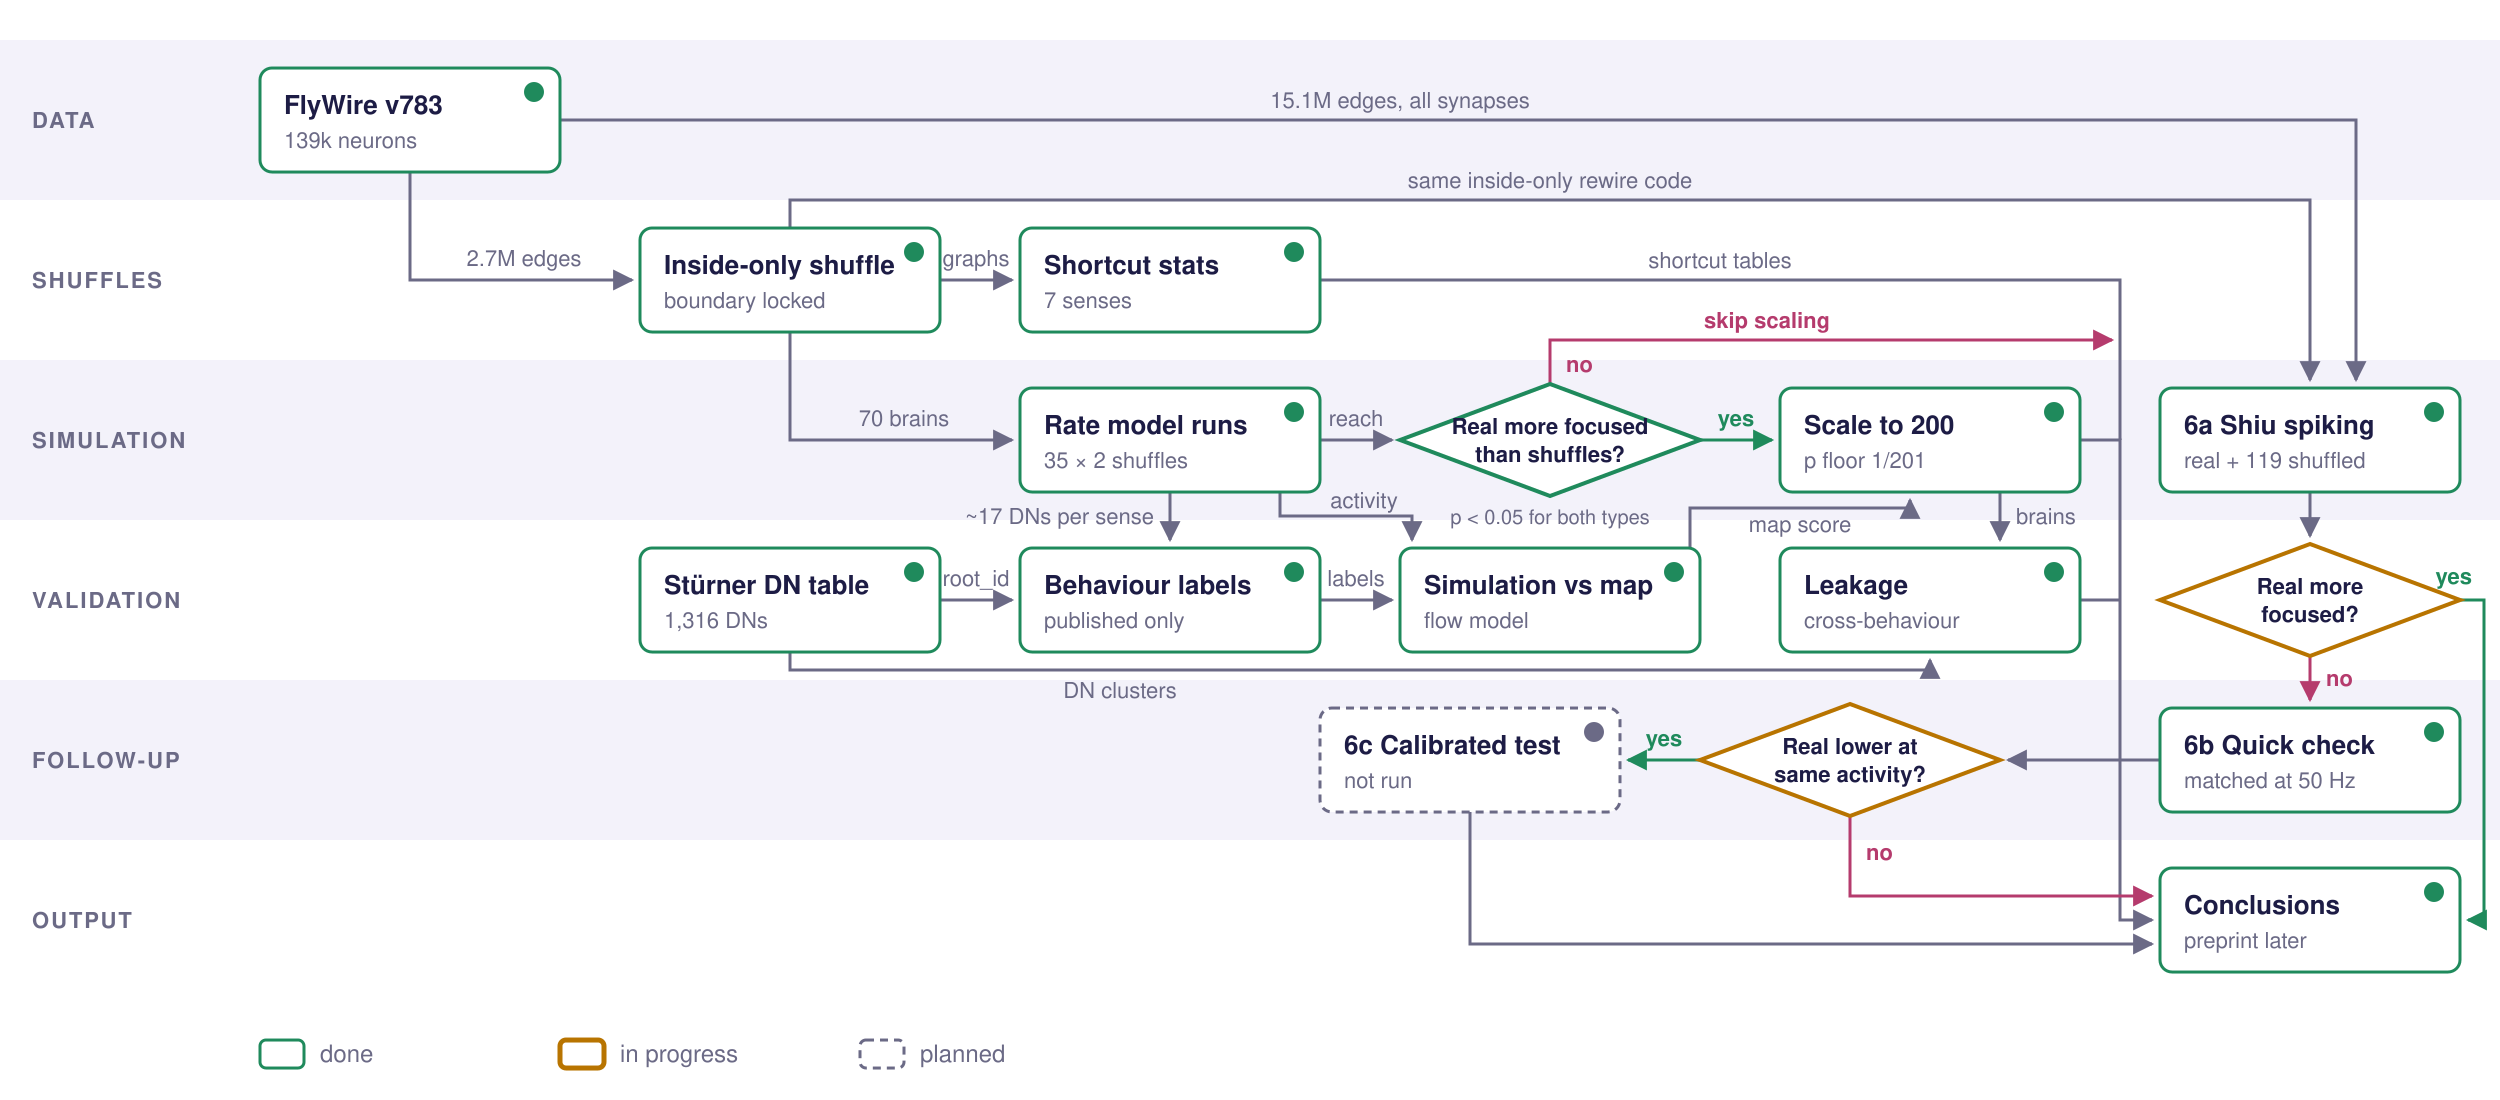
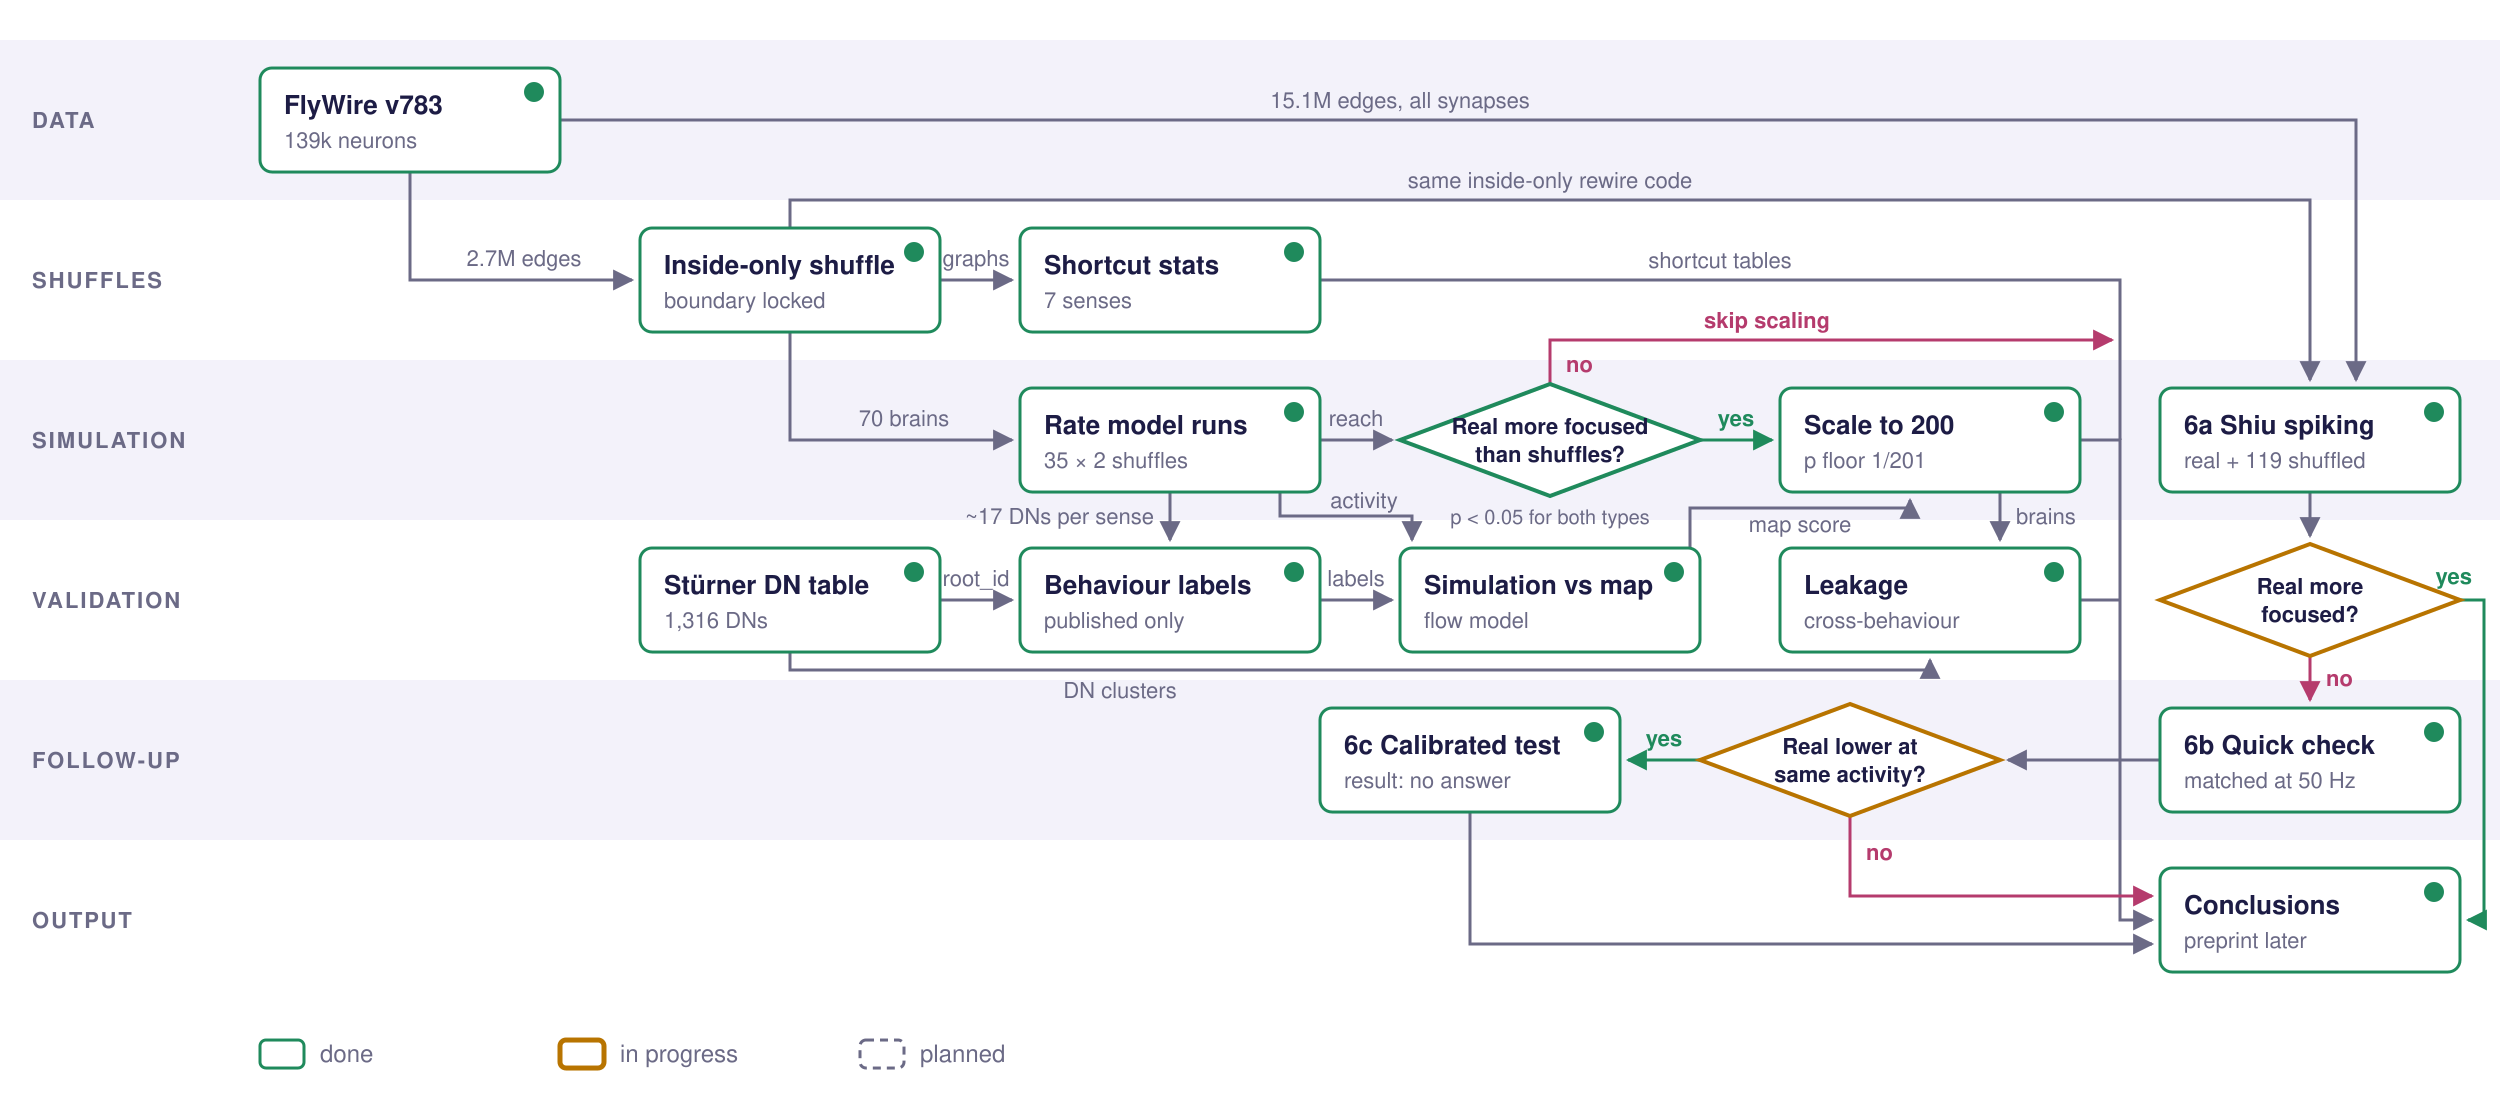
<svg xmlns="http://www.w3.org/2000/svg" viewBox="0 0 1250 550" font-family="Segoe UI, Helvetica, Arial, sans-serif">
  <rect width="1250" height="550" fill="#ffffff" />
  <defs>
    <marker id="pa" viewBox="0 0 10 10" refX="9" refY="5" markerWidth="7" markerHeight="7" orient="auto">
      <path d="M0,0L10,5L0,10z" fill="#6b6a86" />
    </marker>
    <marker id="py" viewBox="0 0 10 10" refX="9" refY="5" markerWidth="7" markerHeight="7" orient="auto">
      <path d="M0,0L10,5L0,10z" fill="#1f8a5c" />
    </marker>
    <marker id="pn" viewBox="0 0 10 10" refX="9" refY="5" markerWidth="7" markerHeight="7" orient="auto">
      <path d="M0,0L10,5L0,10z" fill="#b53b6d" />
    </marker>
  </defs>
  <rect x="0" y="20" width="1250" height="80" fill="#f3f2fa" />
  <text x="16" y="64" font-size="11" font-weight="700" letter-spacing="1" fill="#6b6a86">DATA</text>
  <text x="16" y="144" font-size="11" font-weight="700" letter-spacing="1" fill="#6b6a86">SHUFFLES</text>
  <rect x="0" y="180" width="1250" height="80" fill="#f3f2fa" />
  <text x="16" y="224" font-size="11" font-weight="700" letter-spacing="1" fill="#6b6a86">SIMULATION</text>
  <text x="16" y="304" font-size="11" font-weight="700" letter-spacing="1" fill="#6b6a86">VALIDATION</text>
  <rect x="0" y="340" width="1250" height="80" fill="#f3f2fa" />
  <text x="16" y="384" font-size="11" font-weight="700" letter-spacing="1" fill="#6b6a86">FOLLOW-UP</text>
  <text x="16" y="464" font-size="11" font-weight="700" letter-spacing="1" fill="#6b6a86">OUTPUT</text>
  <path d="M205,86 V140 H316" fill="none" stroke="#6b6a86" stroke-width="1.5" marker-end="url(#pa)" />
  <text x="262" y="133" font-size="11" fill="#6b6a86" text-anchor="middle">2.7M edges</text>
  <path d="M470,140 H506" fill="none" stroke="#6b6a86" stroke-width="1.5" marker-end="url(#pa)" />
  <text x="488" y="133" font-size="11" fill="#6b6a86" text-anchor="middle">graphs</text>
  <path d="M395,166 V220 H506" fill="none" stroke="#6b6a86" stroke-width="1.5" marker-end="url(#pa)" />
  <text x="452" y="213" font-size="11" fill="#6b6a86" text-anchor="middle">70 brains</text>
  <path d="M660,220 H696" fill="none" stroke="#6b6a86" stroke-width="1.5" marker-end="url(#pa)" />
  <text x="678" y="213" font-size="11" fill="#6b6a86" text-anchor="middle">reach</text>
  <path d="M850,220 H886" fill="none" stroke="#1f8a5c" stroke-width="1.5" marker-end="url(#py)" />
  <text x="868" y="213" font-size="11" fill="#1f8a5c" text-anchor="middle" font-weight="700">yes</text>
  <path d="M775,192 V170 H1056" fill="none" stroke="#b53b6d" stroke-width="1.5" marker-end="url(#pn)" />
  <text x="783" y="186" font-size="11" fill="#b53b6d" text-anchor="start" font-weight="700">no</text>
  <path d="M660,140 H1060 V220" fill="none" stroke="#6b6a86" stroke-width="1.5" />
  <text x="860" y="134" font-size="11" fill="#6b6a86" text-anchor="middle">shortcut tables</text>
  <text x="852" y="164" font-size="11" font-weight="700" fill="#b53b6d">skip scaling</text>
  <text x="775" y="262" font-size="10" fill="#6b6a86" text-anchor="middle">p &lt; 0.05 for both types</text>
  <path d="M585,246 V270" fill="none" stroke="#6b6a86" stroke-width="1.5" marker-end="url(#pa)" />
  <text x="577" y="262" font-size="11" fill="#6b6a86" text-anchor="end">~17 DNs per sense</text>
  <path d="M470,300 H506" fill="none" stroke="#6b6a86" stroke-width="1.5" marker-end="url(#pa)" />
  <text x="488" y="293" font-size="11" fill="#6b6a86" text-anchor="middle">root_id</text>
  <path d="M660,300 H696" fill="none" stroke="#6b6a86" stroke-width="1.5" marker-end="url(#pa)" />
  <text x="678" y="293" font-size="11" fill="#6b6a86" text-anchor="middle">labels</text>
  <path d="M395,114 V100 H1155 V190" fill="none" stroke="#6b6a86" stroke-width="1.5" marker-end="url(#pa)" />
  <text x="775" y="94" font-size="11" fill="#6b6a86" text-anchor="middle">same inside-only rewire code</text>
  <path d="M280,60 H1178 V190" fill="none" stroke="#6b6a86" stroke-width="1.5" marker-end="url(#pa)" />
  <text x="700" y="54" font-size="11" fill="#6b6a86" text-anchor="middle">15.1M edges, all synapses</text>
  <path d="M640,246 V258 H706 V270" fill="none" stroke="#6b6a86" stroke-width="1.5" marker-end="url(#pa)" />
  <text x="682" y="254" font-size="11" fill="#6b6a86" text-anchor="middle">activity</text>
  <path d="M845,274 V254 H955 V250" fill="none" stroke="#6b6a86" stroke-width="1.5" marker-end="url(#pa)" />
  <text x="900" y="266" font-size="11" fill="#6b6a86" text-anchor="middle">map score</text>
  <path d="M1000,246 V270" fill="none" stroke="#6b6a86" stroke-width="1.5" marker-end="url(#pa)" />
  <text x="1008" y="262" font-size="11" fill="#6b6a86" text-anchor="start">brains</text>
  <path d="M395,326 V335 H965 V330" fill="none" stroke="#6b6a86" stroke-width="1.5" marker-end="url(#pa)" />
  <text x="560" y="349" font-size="11" fill="#6b6a86" text-anchor="middle">DN clusters</text>
  <path d="M1040,220 H1060 V460 H1076" fill="none" stroke="#6b6a86" stroke-width="1.5" marker-end="url(#pa)" />
  <path d="M1040,300 H1060" fill="none" stroke="#6b6a86" stroke-width="1.5" />
  <path d="M1155,246 V268" fill="none" stroke="#6b6a86" stroke-width="1.5" marker-end="url(#pa)" />
  <path d="M1155,328 V350" fill="none" stroke="#b53b6d" stroke-width="1.5" marker-end="url(#pn)" />
  <text x="1163" y="343" font-size="11" fill="#b53b6d" text-anchor="start" font-weight="700">no</text>
  <path d="M1230,300 H1242 V460 H1234" fill="none" stroke="#1f8a5c" stroke-width="1.5" marker-end="url(#py)" />
  <text x="1236" y="292" font-size="11" fill="#1f8a5c" text-anchor="end" font-weight="700">yes</text>
  <path d="M1080,380 H1004" fill="none" stroke="#6b6a86" stroke-width="1.5" marker-end="url(#pa)" />
  <path d="M850,380 H814" fill="none" stroke="#1f8a5c" stroke-width="1.5" marker-end="url(#py)" />
  <text x="832" y="373" font-size="11" fill="#1f8a5c" text-anchor="middle" font-weight="700">yes</text>
  <path d="M925,408 V448 H1076" fill="none" stroke="#b53b6d" stroke-width="1.5" marker-end="url(#pn)" />
  <text x="933" y="430" font-size="11" fill="#b53b6d" text-anchor="start" font-weight="700">no</text>
  <path d="M735,406 V472 H1076" fill="none" stroke="#6b6a86" stroke-width="1.5" marker-end="url(#pa)" />
  <g transform="translate(130,34)">
    <rect width="150" height="52" rx="6" fill="#ffffff" stroke="#1f8a5c" stroke-width="1.5" />
    <circle cx="137" cy="12" r="5" fill="#1f8a5c" />
    <text x="12" y="23" font-size="13" font-weight="700" fill="#1d1c45">FlyWire v783</text>
    <text x="12" y="40" font-size="11" fill="#6b6a86">139k neurons</text>
  </g>
  <g transform="translate(320,114)">
    <rect width="150" height="52" rx="6" fill="#ffffff" stroke="#1f8a5c" stroke-width="1.5" />
    <circle cx="137" cy="12" r="5" fill="#1f8a5c" />
    <text x="12" y="23" font-size="13" font-weight="700" fill="#1d1c45">Inside-only shuffle</text>
    <text x="12" y="40" font-size="11" fill="#6b6a86">boundary locked</text>
  </g>
  <g transform="translate(510,114)">
    <rect width="150" height="52" rx="6" fill="#ffffff" stroke="#1f8a5c" stroke-width="1.5" />
    <circle cx="137" cy="12" r="5" fill="#1f8a5c" />
    <text x="12" y="23" font-size="13" font-weight="700" fill="#1d1c45">Shortcut stats</text>
    <text x="12" y="40" font-size="11" fill="#6b6a86">7 senses</text>
  </g>
  <g transform="translate(510,194)">
    <rect width="150" height="52" rx="6" fill="#ffffff" stroke="#1f8a5c" stroke-width="1.5" />
    <circle cx="137" cy="12" r="5" fill="#1f8a5c" />
    <text x="12" y="23" font-size="13" font-weight="700" fill="#1d1c45">Rate model runs</text>
    <text x="12" y="40" font-size="11" fill="#6b6a86">35 × 2 shuffles</text>
  </g>
  <g transform="translate(775,220)">
    <polygon points="0,-28 75,0 0,28 -75,0" fill="#ffffff" stroke="#1f8a5c" stroke-width="2" />
    <text x="0" y="-3" font-size="11" font-weight="700" fill="#1d1c45" text-anchor="middle">Real more focused</text>
    <text x="0" y="11" font-size="11" font-weight="700" fill="#1d1c45" text-anchor="middle">than shuffles?</text>
  </g>
  <g transform="translate(890,194)">
    <rect width="150" height="52" rx="6" fill="#ffffff" stroke="#1f8a5c" stroke-width="1.5" />
    <circle cx="137" cy="12" r="5" fill="#1f8a5c" />
    <text x="12" y="23" font-size="13" font-weight="700" fill="#1d1c45">Scale to 200</text>
    <text x="12" y="40" font-size="11" fill="#6b6a86">p floor 1/201</text>
  </g>
  <g transform="translate(1080,194)">
    <rect width="150" height="52" rx="6" fill="#ffffff" stroke="#1f8a5c" stroke-width="1.5" />
    <circle cx="137" cy="12" r="5" fill="#1f8a5c" />
    <text x="12" y="23" font-size="13" font-weight="700" fill="#1d1c45">6a Shiu spiking</text>
    <text x="12" y="40" font-size="11" fill="#6b6a86">real + 119 shuffled</text>
  </g>
  <g transform="translate(1155,300)">
    <polygon points="0,-28 75,0 0,28 -75,0" fill="#ffffff" stroke="#b87400" stroke-width="2" />
    <text x="0" y="-3" font-size="11" font-weight="700" fill="#1d1c45" text-anchor="middle">Real more</text>
    <text x="0" y="11" font-size="11" font-weight="700" fill="#1d1c45" text-anchor="middle">focused?</text>
  </g>
  <g transform="translate(925,380)">
    <polygon points="0,-28 75,0 0,28 -75,0" fill="#ffffff" stroke="#b87400" stroke-width="2" />
    <text x="0" y="-3" font-size="11" font-weight="700" fill="#1d1c45" text-anchor="middle">Real lower at</text>
    <text x="0" y="11" font-size="11" font-weight="700" fill="#1d1c45" text-anchor="middle">same activity?</text>
  </g>
  <g transform="translate(1080,354)">
    <rect width="150" height="52" rx="6" fill="#ffffff" stroke="#1f8a5c" stroke-width="1.5" />
    <circle cx="137" cy="12" r="5" fill="#1f8a5c" />
    <text x="12" y="23" font-size="13" font-weight="700" fill="#1d1c45">6b Quick check</text>
    <text x="12" y="40" font-size="11" fill="#6b6a86">matched at 50 Hz</text>
  </g>
  <g transform="translate(660,354)">
-     <rect width="150" height="52" rx="6" fill="#ffffff" stroke="#6b6a86" stroke-width="1.5" stroke-dasharray="4 3" />
-     <circle cx="137" cy="12" r="5" fill="#6b6a86" />
+     <rect width="150" height="52" rx="6" fill="#ffffff" stroke="#1f8a5c" stroke-width="1.5" />
+     <circle cx="137" cy="12" r="5" fill="#1f8a5c" />
    <text x="12" y="23" font-size="13" font-weight="700" fill="#1d1c45">6c Calibrated test</text>
-     <text x="12" y="40" font-size="11" fill="#6b6a86">not run</text>
+     <text x="12" y="40" font-size="11" fill="#6b6a86">result: no answer</text>
  </g>
  <g transform="translate(320,274)">
    <rect width="150" height="52" rx="6" fill="#ffffff" stroke="#1f8a5c" stroke-width="1.5" />
    <circle cx="137" cy="12" r="5" fill="#1f8a5c" />
    <text x="12" y="23" font-size="13" font-weight="700" fill="#1d1c45">Stürner DN table</text>
    <text x="12" y="40" font-size="11" fill="#6b6a86">1,316 DNs</text>
  </g>
  <g transform="translate(510,274)">
    <rect width="150" height="52" rx="6" fill="#ffffff" stroke="#1f8a5c" stroke-width="1.5" />
    <circle cx="137" cy="12" r="5" fill="#1f8a5c" />
    <text x="12" y="23" font-size="13" font-weight="700" fill="#1d1c45">Behaviour labels</text>
    <text x="12" y="40" font-size="11" fill="#6b6a86">published only</text>
  </g>
  <g transform="translate(700,274)">
    <rect width="150" height="52" rx="6" fill="#ffffff" stroke="#1f8a5c" stroke-width="1.5" />
    <circle cx="137" cy="12" r="5" fill="#1f8a5c" />
    <text x="12" y="23" font-size="13" font-weight="700" fill="#1d1c45">Simulation vs map</text>
    <text x="12" y="40" font-size="11" fill="#6b6a86">flow model</text>
  </g>
  <g transform="translate(890,274)">
    <rect width="150" height="52" rx="6" fill="#ffffff" stroke="#1f8a5c" stroke-width="1.5" />
    <circle cx="137" cy="12" r="5" fill="#1f8a5c" />
    <text x="12" y="23" font-size="13" font-weight="700" fill="#1d1c45">Leakage</text>
    <text x="12" y="40" font-size="11" fill="#6b6a86">cross-behaviour</text>
  </g>
  <g transform="translate(1080,434)">
    <rect width="150" height="52" rx="6" fill="#ffffff" stroke="#1f8a5c" stroke-width="1.5" />
    <circle cx="137" cy="12" r="5" fill="#1f8a5c" />
    <text x="12" y="23" font-size="13" font-weight="700" fill="#1d1c45">Conclusions</text>
    <text x="12" y="40" font-size="11" fill="#6b6a86">preprint later</text>
  </g>
  <rect x="130" y="520" width="22" height="14" rx="3" fill="#ffffff" stroke="#1f8a5c" stroke-width="1.5" />
  <text x="160" y="531" font-size="12" fill="#6b6a86">done</text>
  <rect x="280" y="520" width="22" height="14" rx="3" fill="#ffffff" stroke="#b87400" stroke-width="2.5" />
  <text x="310" y="531" font-size="12" fill="#6b6a86">in progress</text>
  <rect x="430" y="520" width="22" height="14" rx="3" fill="#ffffff" stroke="#6b6a86" stroke-width="1.5" stroke-dasharray="4 3" />
  <text x="460" y="531" font-size="12" fill="#6b6a86">planned</text>
</svg>
